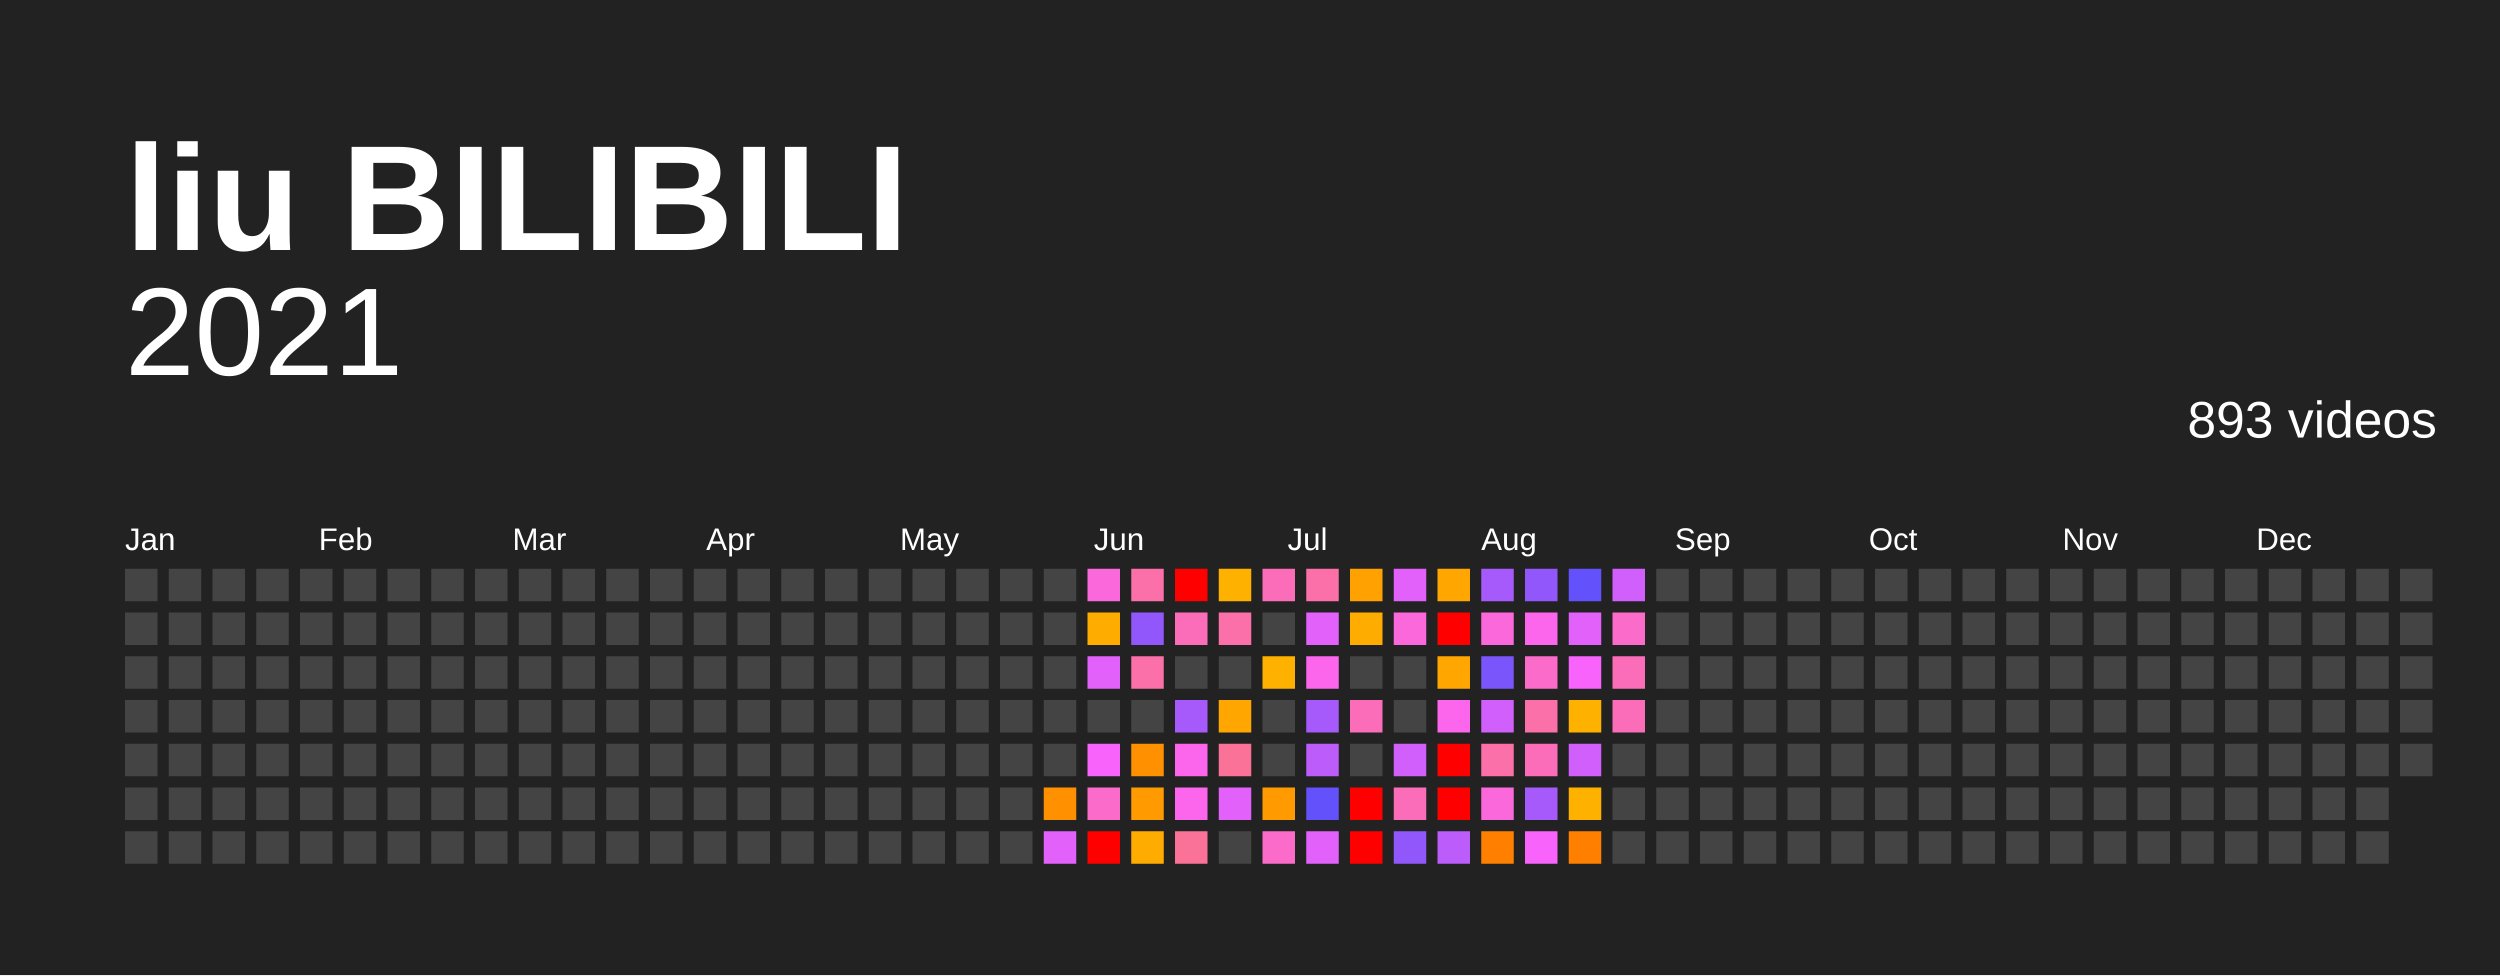
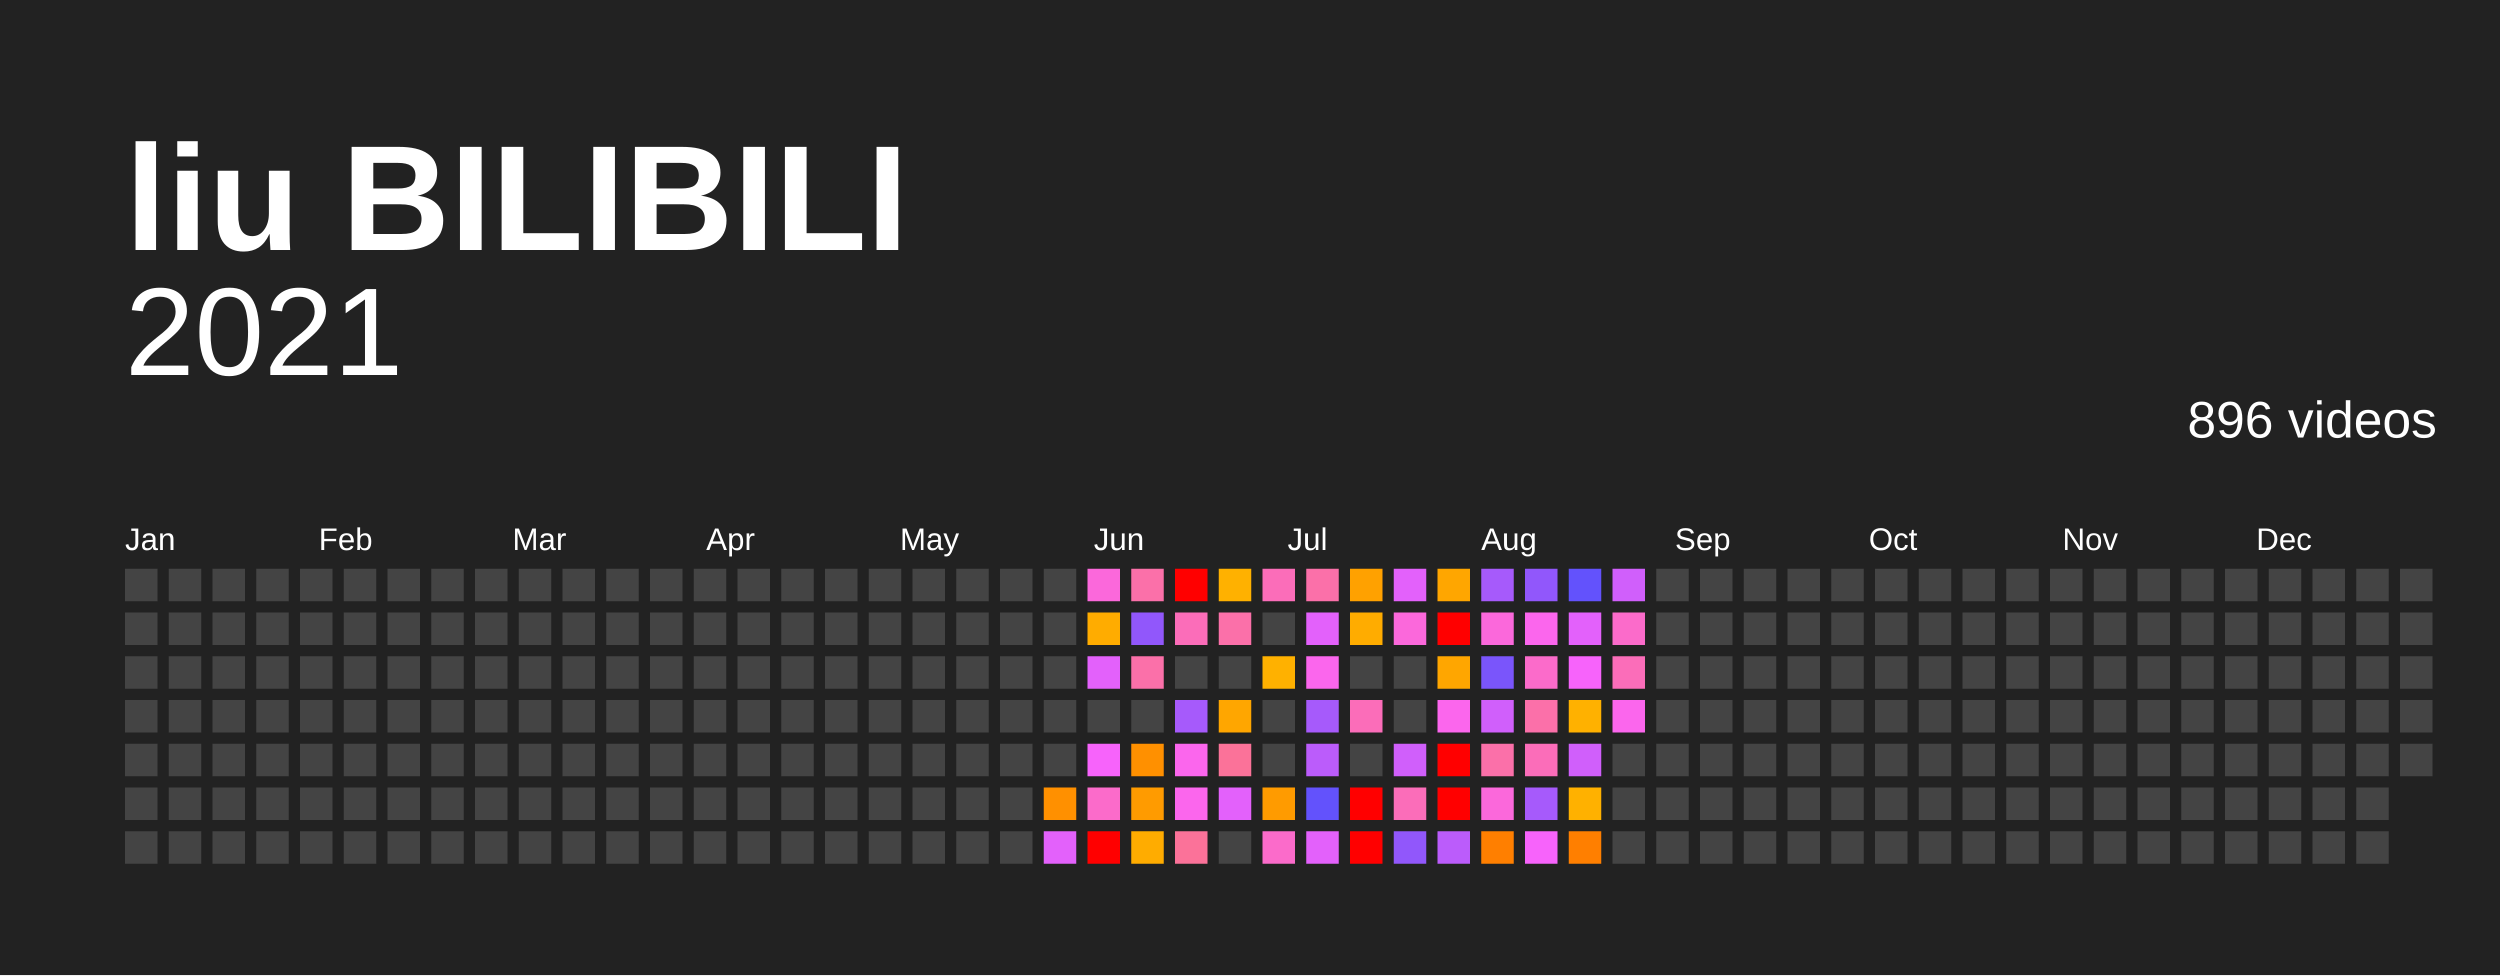
<svg xmlns="http://www.w3.org/2000/svg" baseProfile="full" height="78mm" version="1.1" viewBox="0,0,200,78" width="200mm">
  <defs />
  <rect fill="#222222" height="78" width="200" x="0" y="0" />
  <text fill="#FFFFFF" style="font-size:12px; font-family:Arial; font-weight:bold;" x="10" y="20">liu BILIBILI</text>
  <text alignment-baseline="hanging" fill="#FFFFFF" style="font-size:10.0px; font-family:Arial;" x="10" y="30">2021</text>
-   <text alignment-baseline="hanging" fill="#FFFFFF" style="font-size:4.125px; font-family:Arial;" x="175" y="35">893 videos</text>
+   <text alignment-baseline="hanging" fill="#FFFFFF" style="font-size:4.125px; font-family:Arial;" x="175" y="35">896 videos</text>
  <text fill="#FFFFFF" style="font-size:2.5px; font-family:Arial" x="10.0" y="44">Jan</text>
  <text fill="#FFFFFF" style="font-size:2.5px; font-family:Arial" x="25.5" y="44">Feb</text>
  <text fill="#FFFFFF" style="font-size:2.5px; font-family:Arial" x="41.0" y="44">Mar</text>
  <text fill="#FFFFFF" style="font-size:2.5px; font-family:Arial" x="56.5" y="44">Apr</text>
  <text fill="#FFFFFF" style="font-size:2.5px; font-family:Arial" x="72.0" y="44">May</text>
  <text fill="#FFFFFF" style="font-size:2.5px; font-family:Arial" x="87.5" y="44">Jun</text>
  <text fill="#FFFFFF" style="font-size:2.5px; font-family:Arial" x="103.0" y="44">Jul</text>
  <text fill="#FFFFFF" style="font-size:2.5px; font-family:Arial" x="118.5" y="44">Aug</text>
  <text fill="#FFFFFF" style="font-size:2.5px; font-family:Arial" x="134.0" y="44">Sep</text>
  <text fill="#FFFFFF" style="font-size:2.5px; font-family:Arial" x="149.5" y="44">Oct</text>
  <text fill="#FFFFFF" style="font-size:2.5px; font-family:Arial" x="165.0" y="44">Nov</text>
  <text fill="#FFFFFF" style="font-size:2.5px; font-family:Arial" x="180.5" y="44">Dec</text>
  <rect fill="#444444" height="2.6" width="2.6" x="10.0" y="45.5" />
  <rect fill="#444444" height="2.6" width="2.6" x="10.0" y="49.0" />
  <rect fill="#444444" height="2.6" width="2.6" x="10.0" y="52.5" />
  <rect fill="#444444" height="2.6" width="2.6" x="10.0" y="56.0" />
  <rect fill="#444444" height="2.6" width="2.6" x="10.0" y="59.5" />
  <rect fill="#444444" height="2.6" width="2.6" x="10.0" y="63.0" />
  <rect fill="#444444" height="2.6" width="2.6" x="10.0" y="66.5" />
  <rect fill="#444444" height="2.6" width="2.6" x="13.5" y="45.5" />
  <rect fill="#444444" height="2.6" width="2.6" x="13.5" y="49.0" />
  <rect fill="#444444" height="2.6" width="2.6" x="13.5" y="52.5" />
  <rect fill="#444444" height="2.6" width="2.6" x="13.5" y="56.0" />
  <rect fill="#444444" height="2.6" width="2.6" x="13.5" y="59.5" />
  <rect fill="#444444" height="2.6" width="2.6" x="13.5" y="63.0" />
  <rect fill="#444444" height="2.6" width="2.6" x="13.5" y="66.5" />
  <rect fill="#444444" height="2.6" width="2.6" x="17.0" y="45.5" />
  <rect fill="#444444" height="2.6" width="2.6" x="17.0" y="49.0" />
  <rect fill="#444444" height="2.6" width="2.6" x="17.0" y="52.5" />
  <rect fill="#444444" height="2.6" width="2.6" x="17.0" y="56.0" />
  <rect fill="#444444" height="2.6" width="2.6" x="17.0" y="59.5" />
  <rect fill="#444444" height="2.6" width="2.6" x="17.0" y="63.0" />
  <rect fill="#444444" height="2.6" width="2.6" x="17.0" y="66.5" />
  <rect fill="#444444" height="2.6" width="2.6" x="20.5" y="45.5" />
  <rect fill="#444444" height="2.6" width="2.6" x="20.5" y="49.0" />
  <rect fill="#444444" height="2.6" width="2.6" x="20.5" y="52.5" />
  <rect fill="#444444" height="2.6" width="2.6" x="20.5" y="56.0" />
  <rect fill="#444444" height="2.6" width="2.6" x="20.5" y="59.5" />
  <rect fill="#444444" height="2.6" width="2.6" x="20.5" y="63.0" />
  <rect fill="#444444" height="2.6" width="2.6" x="20.5" y="66.5" />
  <rect fill="#444444" height="2.6" width="2.6" x="24.0" y="45.5" />
  <rect fill="#444444" height="2.6" width="2.6" x="24.0" y="49.0" />
  <rect fill="#444444" height="2.6" width="2.6" x="24.0" y="52.5" />
  <rect fill="#444444" height="2.6" width="2.6" x="24.0" y="56.0" />
  <rect fill="#444444" height="2.6" width="2.6" x="24.0" y="59.5" />
  <rect fill="#444444" height="2.6" width="2.6" x="24.0" y="63.0" />
  <rect fill="#444444" height="2.6" width="2.6" x="24.0" y="66.5" />
  <rect fill="#444444" height="2.6" width="2.6" x="27.5" y="45.5" />
  <rect fill="#444444" height="2.6" width="2.6" x="27.5" y="49.0" />
  <rect fill="#444444" height="2.6" width="2.6" x="27.5" y="52.5" />
  <rect fill="#444444" height="2.6" width="2.6" x="27.5" y="56.0" />
  <rect fill="#444444" height="2.6" width="2.6" x="27.5" y="59.5" />
  <rect fill="#444444" height="2.6" width="2.6" x="27.5" y="63.0" />
  <rect fill="#444444" height="2.6" width="2.6" x="27.5" y="66.5" />
  <rect fill="#444444" height="2.6" width="2.6" x="31.0" y="45.5" />
  <rect fill="#444444" height="2.6" width="2.6" x="31.0" y="49.0" />
  <rect fill="#444444" height="2.6" width="2.6" x="31.0" y="52.5" />
  <rect fill="#444444" height="2.6" width="2.6" x="31.0" y="56.0" />
  <rect fill="#444444" height="2.6" width="2.6" x="31.0" y="59.5" />
  <rect fill="#444444" height="2.6" width="2.6" x="31.0" y="63.0" />
  <rect fill="#444444" height="2.6" width="2.6" x="31.0" y="66.5" />
  <rect fill="#444444" height="2.6" width="2.6" x="34.5" y="45.5" />
  <rect fill="#444444" height="2.6" width="2.6" x="34.5" y="49.0" />
  <rect fill="#444444" height="2.6" width="2.6" x="34.5" y="52.5" />
  <rect fill="#444444" height="2.6" width="2.6" x="34.5" y="56.0" />
  <rect fill="#444444" height="2.6" width="2.6" x="34.5" y="59.5" />
  <rect fill="#444444" height="2.6" width="2.6" x="34.5" y="63.0" />
  <rect fill="#444444" height="2.6" width="2.6" x="34.5" y="66.5" />
  <rect fill="#444444" height="2.6" width="2.6" x="38.0" y="45.5" />
  <rect fill="#444444" height="2.6" width="2.6" x="38.0" y="49.0" />
  <rect fill="#444444" height="2.6" width="2.6" x="38.0" y="52.5" />
  <rect fill="#444444" height="2.6" width="2.6" x="38.0" y="56.0" />
  <rect fill="#444444" height="2.6" width="2.6" x="38.0" y="59.5" />
  <rect fill="#444444" height="2.6" width="2.6" x="38.0" y="63.0" />
  <rect fill="#444444" height="2.6" width="2.6" x="38.0" y="66.5" />
  <rect fill="#444444" height="2.6" width="2.6" x="41.5" y="45.5" />
  <rect fill="#444444" height="2.6" width="2.6" x="41.5" y="49.0" />
  <rect fill="#444444" height="2.6" width="2.6" x="41.5" y="52.5" />
  <rect fill="#444444" height="2.6" width="2.6" x="41.5" y="56.0" />
  <rect fill="#444444" height="2.6" width="2.6" x="41.5" y="59.5" />
  <rect fill="#444444" height="2.6" width="2.6" x="41.5" y="63.0" />
  <rect fill="#444444" height="2.6" width="2.6" x="41.5" y="66.5" />
  <rect fill="#444444" height="2.6" width="2.6" x="45.0" y="45.5" />
  <rect fill="#444444" height="2.6" width="2.6" x="45.0" y="49.0" />
  <rect fill="#444444" height="2.6" width="2.6" x="45.0" y="52.5" />
  <rect fill="#444444" height="2.6" width="2.6" x="45.0" y="56.0" />
  <rect fill="#444444" height="2.6" width="2.6" x="45.0" y="59.5" />
  <rect fill="#444444" height="2.6" width="2.6" x="45.0" y="63.0" />
  <rect fill="#444444" height="2.6" width="2.6" x="45.0" y="66.5" />
  <rect fill="#444444" height="2.6" width="2.6" x="48.5" y="45.5" />
  <rect fill="#444444" height="2.6" width="2.6" x="48.5" y="49.0" />
  <rect fill="#444444" height="2.6" width="2.6" x="48.5" y="52.5" />
  <rect fill="#444444" height="2.6" width="2.6" x="48.5" y="56.0" />
  <rect fill="#444444" height="2.6" width="2.6" x="48.5" y="59.5" />
  <rect fill="#444444" height="2.6" width="2.6" x="48.5" y="63.0" />
  <rect fill="#444444" height="2.6" width="2.6" x="48.5" y="66.5" />
  <rect fill="#444444" height="2.6" width="2.6" x="52.0" y="45.5" />
  <rect fill="#444444" height="2.6" width="2.6" x="52.0" y="49.0" />
  <rect fill="#444444" height="2.6" width="2.6" x="52.0" y="52.5" />
  <rect fill="#444444" height="2.6" width="2.6" x="52.0" y="56.0" />
  <rect fill="#444444" height="2.6" width="2.6" x="52.0" y="59.5" />
  <rect fill="#444444" height="2.6" width="2.6" x="52.0" y="63.0" />
  <rect fill="#444444" height="2.6" width="2.6" x="52.0" y="66.5" />
  <rect fill="#444444" height="2.6" width="2.6" x="55.5" y="45.5" />
  <rect fill="#444444" height="2.6" width="2.6" x="55.5" y="49.0" />
  <rect fill="#444444" height="2.6" width="2.6" x="55.5" y="52.5" />
  <rect fill="#444444" height="2.6" width="2.6" x="55.5" y="56.0" />
  <rect fill="#444444" height="2.6" width="2.6" x="55.5" y="59.5" />
  <rect fill="#444444" height="2.6" width="2.6" x="55.5" y="63.0" />
  <rect fill="#444444" height="2.6" width="2.6" x="55.5" y="66.5" />
  <rect fill="#444444" height="2.6" width="2.6" x="59.0" y="45.5" />
  <rect fill="#444444" height="2.6" width="2.6" x="59.0" y="49.0" />
  <rect fill="#444444" height="2.6" width="2.6" x="59.0" y="52.5" />
  <rect fill="#444444" height="2.6" width="2.6" x="59.0" y="56.0" />
  <rect fill="#444444" height="2.6" width="2.6" x="59.0" y="59.5" />
  <rect fill="#444444" height="2.6" width="2.6" x="59.0" y="63.0" />
  <rect fill="#444444" height="2.6" width="2.6" x="59.0" y="66.5" />
  <rect fill="#444444" height="2.6" width="2.6" x="62.5" y="45.5" />
  <rect fill="#444444" height="2.6" width="2.6" x="62.5" y="49.0" />
  <rect fill="#444444" height="2.6" width="2.6" x="62.5" y="52.5" />
  <rect fill="#444444" height="2.6" width="2.6" x="62.5" y="56.0" />
  <rect fill="#444444" height="2.6" width="2.6" x="62.5" y="59.5" />
  <rect fill="#444444" height="2.6" width="2.6" x="62.5" y="63.0" />
  <rect fill="#444444" height="2.6" width="2.6" x="62.5" y="66.5" />
  <rect fill="#444444" height="2.6" width="2.6" x="66.0" y="45.5" />
  <rect fill="#444444" height="2.6" width="2.6" x="66.0" y="49.0" />
  <rect fill="#444444" height="2.6" width="2.6" x="66.0" y="52.5" />
  <rect fill="#444444" height="2.6" width="2.6" x="66.0" y="56.0" />
  <rect fill="#444444" height="2.6" width="2.6" x="66.0" y="59.5" />
  <rect fill="#444444" height="2.6" width="2.6" x="66.0" y="63.0" />
  <rect fill="#444444" height="2.6" width="2.6" x="66.0" y="66.5" />
  <rect fill="#444444" height="2.6" width="2.6" x="69.5" y="45.5" />
  <rect fill="#444444" height="2.6" width="2.6" x="69.5" y="49.0" />
  <rect fill="#444444" height="2.6" width="2.6" x="69.5" y="52.5" />
  <rect fill="#444444" height="2.6" width="2.6" x="69.5" y="56.0" />
  <rect fill="#444444" height="2.6" width="2.6" x="69.5" y="59.5" />
  <rect fill="#444444" height="2.6" width="2.6" x="69.5" y="63.0" />
  <rect fill="#444444" height="2.6" width="2.6" x="69.5" y="66.5" />
  <rect fill="#444444" height="2.6" width="2.6" x="73.0" y="45.5" />
  <rect fill="#444444" height="2.6" width="2.6" x="73.0" y="49.0" />
  <rect fill="#444444" height="2.6" width="2.6" x="73.0" y="52.5" />
  <rect fill="#444444" height="2.6" width="2.6" x="73.0" y="56.0" />
  <rect fill="#444444" height="2.6" width="2.6" x="73.0" y="59.5" />
  <rect fill="#444444" height="2.6" width="2.6" x="73.0" y="63.0" />
  <rect fill="#444444" height="2.6" width="2.6" x="73.0" y="66.5" />
  <rect fill="#444444" height="2.6" width="2.6" x="76.5" y="45.5" />
  <rect fill="#444444" height="2.6" width="2.6" x="76.5" y="49.0" />
  <rect fill="#444444" height="2.6" width="2.6" x="76.5" y="52.5" />
  <rect fill="#444444" height="2.6" width="2.6" x="76.5" y="56.0" />
  <rect fill="#444444" height="2.6" width="2.6" x="76.5" y="59.5" />
  <rect fill="#444444" height="2.6" width="2.6" x="76.5" y="63.0" />
  <rect fill="#444444" height="2.6" width="2.6" x="76.5" y="66.5" />
  <rect fill="#444444" height="2.6" width="2.6" x="80.0" y="45.5" />
  <rect fill="#444444" height="2.6" width="2.6" x="80.0" y="49.0" />
  <rect fill="#444444" height="2.6" width="2.6" x="80.0" y="52.5" />
  <rect fill="#444444" height="2.6" width="2.6" x="80.0" y="56.0" />
  <rect fill="#444444" height="2.6" width="2.6" x="80.0" y="59.5" />
  <rect fill="#444444" height="2.6" width="2.6" x="80.0" y="63.0" />
  <rect fill="#444444" height="2.6" width="2.6" x="80.0" y="66.5" />
  <rect fill="#444444" height="2.6" width="2.6" x="83.5" y="45.5" />
  <rect fill="#444444" height="2.6" width="2.6" x="83.5" y="49.0" />
  <rect fill="#444444" height="2.6" width="2.6" x="83.5" y="52.5" />
  <rect fill="#444444" height="2.6" width="2.6" x="83.5" y="56.0" />
  <rect fill="#444444" height="2.6" width="2.6" x="83.5" y="59.5" />
  <rect fill="#ff9000" height="2.6" width="2.6" x="83.5" y="63.0" />
  <rect fill="#e361fb" height="2.6" width="2.6" x="83.5" y="66.5" />
  <rect fill="#fb68db" height="2.6" width="2.6" x="87.0" y="45.5" />
  <rect fill="#ffac00" height="2.6" width="2.6" x="87.0" y="49.0" />
  <rect fill="#e361fb" height="2.6" width="2.6" x="87.0" y="52.5" />
  <rect fill="#444444" height="2.6" width="2.6" x="87.0" y="56.0" />
  <rect fill="#f763fb" height="2.6" width="2.6" x="87.0" y="59.5" />
  <rect fill="#fb6bca" height="2.6" width="2.6" x="87.0" y="63.0" />
  <rect fill="red" height="2.6" width="2.6" x="87.0" y="66.5" />
  <rect fill="#fb70a9" height="2.6" width="2.6" x="90.5" y="45.5" />
  <rect fill="#9157fb" height="2.6" width="2.6" x="90.5" y="49.0" />
  <rect fill="#fb70a9" height="2.6" width="2.6" x="90.5" y="52.5" />
  <rect fill="#444444" height="2.6" width="2.6" x="90.5" y="56.0" />
  <rect fill="#ff9000" height="2.6" width="2.6" x="90.5" y="59.5" />
  <rect fill="#ff9b00" height="2.6" width="2.6" x="90.5" y="63.0" />
  <rect fill="#ffac00" height="2.6" width="2.6" x="90.5" y="66.5" />
  <rect fill="red" height="2.6" width="2.6" x="94.0" y="45.5" />
  <rect fill="#fb6db9" height="2.6" width="2.6" x="94.0" y="49.0" />
  <rect fill="#444444" height="2.6" width="2.6" x="94.0" y="52.5" />
  <rect fill="#a65afb" height="2.6" width="2.6" x="94.0" y="56.0" />
  <rect fill="#fb66ed" height="2.6" width="2.6" x="94.0" y="59.5" />
  <rect fill="#fb66ed" height="2.6" width="2.6" x="94.0" y="63.0" />
  <rect fill="#fb7299" height="2.6" width="2.6" x="94.0" y="66.5" />
  <rect fill="#ffb100" height="2.6" width="2.6" x="97.5" y="45.5" />
  <rect fill="#fb70a9" height="2.6" width="2.6" x="97.5" y="49.0" />
  <rect fill="#444444" height="2.6" width="2.6" x="97.5" y="52.5" />
  <rect fill="#ffa600" height="2.6" width="2.6" x="97.5" y="56.0" />
  <rect fill="#fb7299" height="2.6" width="2.6" x="97.5" y="59.5" />
  <rect fill="#e361fb" height="2.6" width="2.6" x="97.5" y="63.0" />
  <rect fill="#444444" height="2.6" width="2.6" x="97.5" y="66.5" />
  <rect fill="#fb6db9" height="2.6" width="2.6" x="101.0" y="45.5" />
  <rect fill="#444444" height="2.6" width="2.6" x="101.0" y="49.0" />
  <rect fill="#ffb100" height="2.6" width="2.6" x="101.0" y="52.5" />
  <rect fill="#444444" height="2.6" width="2.6" x="101.0" y="56.0" />
  <rect fill="#444444" height="2.6" width="2.6" x="101.0" y="59.5" />
  <rect fill="#ff9b00" height="2.6" width="2.6" x="101.0" y="63.0" />
  <rect fill="#fb6bca" height="2.6" width="2.6" x="101.0" y="66.5" />
  <rect fill="#fb70a9" height="2.6" width="2.6" x="104.5" y="45.5" />
  <rect fill="#e361fb" height="2.6" width="2.6" x="104.5" y="49.0" />
  <rect fill="#fb66ed" height="2.6" width="2.6" x="104.5" y="52.5" />
  <rect fill="#a65afb" height="2.6" width="2.6" x="104.5" y="56.0" />
  <rect fill="#bb5cfb" height="2.6" width="2.6" x="104.5" y="59.5" />
  <rect fill="#6352fc" height="2.6" width="2.6" x="104.5" y="63.0" />
  <rect fill="#e361fb" height="2.6" width="2.6" x="104.5" y="66.5" />
  <rect fill="#ffa100" height="2.6" width="2.6" x="108.0" y="45.5" />
  <rect fill="#ffac00" height="2.6" width="2.6" x="108.0" y="49.0" />
  <rect fill="#444444" height="2.6" width="2.6" x="108.0" y="52.5" />
  <rect fill="#fb6db9" height="2.6" width="2.6" x="108.0" y="56.0" />
  <rect fill="#444444" height="2.6" width="2.6" x="108.0" y="59.5" />
  <rect fill="red" height="2.6" width="2.6" x="108.0" y="63.0" />
  <rect fill="red" height="2.6" width="2.6" x="108.0" y="66.5" />
  <rect fill="#e361fb" height="2.6" width="2.6" x="111.5" y="45.5" />
  <rect fill="#fb68db" height="2.6" width="2.6" x="111.5" y="49.0" />
  <rect fill="#444444" height="2.6" width="2.6" x="111.5" y="52.5" />
  <rect fill="#444444" height="2.6" width="2.6" x="111.5" y="56.0" />
  <rect fill="#d05ffb" height="2.6" width="2.6" x="111.5" y="59.5" />
  <rect fill="#fb6db9" height="2.6" width="2.6" x="111.5" y="63.0" />
  <rect fill="#9157fb" height="2.6" width="2.6" x="111.5" y="66.5" />
  <rect fill="#ffa600" height="2.6" width="2.6" x="115.0" y="45.5" />
  <rect fill="red" height="2.6" width="2.6" x="115.0" y="49.0" />
  <rect fill="#ffa600" height="2.6" width="2.6" x="115.0" y="52.5" />
  <rect fill="#fb66ed" height="2.6" width="2.6" x="115.0" y="56.0" />
  <rect fill="red" height="2.6" width="2.6" x="115.0" y="59.5" />
  <rect fill="red" height="2.6" width="2.6" x="115.0" y="63.0" />
  <rect fill="#bb5cfb" height="2.6" width="2.6" x="115.0" y="66.5" />
  <rect fill="#a65afb" height="2.6" width="2.6" x="118.5" y="45.5" />
  <rect fill="#fb68db" height="2.6" width="2.6" x="118.5" y="49.0" />
  <rect fill="#7a55fb" height="2.6" width="2.6" x="118.5" y="52.5" />
  <rect fill="#d05ffb" height="2.6" width="2.6" x="118.5" y="56.0" />
  <rect fill="#fb70a9" height="2.6" width="2.6" x="118.5" y="59.5" />
  <rect fill="#fb68db" height="2.6" width="2.6" x="118.5" y="63.0" />
  <rect fill="#ff7f00" height="2.6" width="2.6" x="118.5" y="66.5" />
  <rect fill="#9157fb" height="2.6" width="2.6" x="122.0" y="45.5" />
  <rect fill="#fb66ed" height="2.6" width="2.6" x="122.0" y="49.0" />
  <rect fill="#fb6bca" height="2.6" width="2.6" x="122.0" y="52.5" />
  <rect fill="#fb70a9" height="2.6" width="2.6" x="122.0" y="56.0" />
  <rect fill="#fb6db9" height="2.6" width="2.6" x="122.0" y="59.5" />
  <rect fill="#a65afb" height="2.6" width="2.6" x="122.0" y="63.0" />
  <rect fill="#f763fb" height="2.6" width="2.6" x="122.0" y="66.5" />
  <rect fill="#6352fc" height="2.6" width="2.6" x="125.5" y="45.5" />
  <rect fill="#e361fb" height="2.6" width="2.6" x="125.5" y="49.0" />
  <rect fill="#f763fb" height="2.6" width="2.6" x="125.5" y="52.5" />
  <rect fill="#ffb100" height="2.6" width="2.6" x="125.5" y="56.0" />
  <rect fill="#d05ffb" height="2.6" width="2.6" x="125.5" y="59.5" />
  <rect fill="#ffb100" height="2.6" width="2.6" x="125.5" y="63.0" />
  <rect fill="#ff7f00" height="2.6" width="2.6" x="125.5" y="66.5" />
  <rect fill="#d05ffb" height="2.6" width="2.6" x="129.0" y="45.5" />
  <rect fill="#fb6bca" height="2.6" width="2.6" x="129.0" y="49.0" />
  <rect fill="#fb6db9" height="2.6" width="2.6" x="129.0" y="52.5" />
-   <rect fill="#fb6db9" height="2.6" width="2.6" x="129.0" y="56.0" />
+   <rect fill="#fb66ed" height="2.6" width="2.6" x="129.0" y="56.0" />
  <rect fill="#444444" height="2.6" width="2.6" x="129.0" y="59.5" />
  <rect fill="#444444" height="2.6" width="2.6" x="129.0" y="63.0" />
  <rect fill="#444444" height="2.6" width="2.6" x="129.0" y="66.5" />
  <rect fill="#444444" height="2.6" width="2.6" x="132.5" y="45.5" />
  <rect fill="#444444" height="2.6" width="2.6" x="132.5" y="49.0" />
  <rect fill="#444444" height="2.6" width="2.6" x="132.5" y="52.5" />
  <rect fill="#444444" height="2.6" width="2.6" x="132.5" y="56.0" />
  <rect fill="#444444" height="2.6" width="2.6" x="132.5" y="59.5" />
  <rect fill="#444444" height="2.6" width="2.6" x="132.5" y="63.0" />
  <rect fill="#444444" height="2.6" width="2.6" x="132.5" y="66.5" />
  <rect fill="#444444" height="2.6" width="2.6" x="136.0" y="45.5" />
  <rect fill="#444444" height="2.6" width="2.6" x="136.0" y="49.0" />
  <rect fill="#444444" height="2.6" width="2.6" x="136.0" y="52.5" />
  <rect fill="#444444" height="2.6" width="2.6" x="136.0" y="56.0" />
  <rect fill="#444444" height="2.6" width="2.6" x="136.0" y="59.5" />
  <rect fill="#444444" height="2.6" width="2.6" x="136.0" y="63.0" />
  <rect fill="#444444" height="2.6" width="2.6" x="136.0" y="66.5" />
  <rect fill="#444444" height="2.6" width="2.6" x="139.5" y="45.5" />
  <rect fill="#444444" height="2.6" width="2.6" x="139.5" y="49.0" />
  <rect fill="#444444" height="2.6" width="2.6" x="139.5" y="52.5" />
  <rect fill="#444444" height="2.6" width="2.6" x="139.5" y="56.0" />
  <rect fill="#444444" height="2.6" width="2.6" x="139.5" y="59.5" />
  <rect fill="#444444" height="2.6" width="2.6" x="139.5" y="63.0" />
  <rect fill="#444444" height="2.6" width="2.6" x="139.5" y="66.5" />
  <rect fill="#444444" height="2.6" width="2.6" x="143.0" y="45.5" />
  <rect fill="#444444" height="2.6" width="2.6" x="143.0" y="49.0" />
  <rect fill="#444444" height="2.6" width="2.6" x="143.0" y="52.5" />
  <rect fill="#444444" height="2.6" width="2.6" x="143.0" y="56.0" />
  <rect fill="#444444" height="2.6" width="2.6" x="143.0" y="59.5" />
  <rect fill="#444444" height="2.6" width="2.6" x="143.0" y="63.0" />
  <rect fill="#444444" height="2.6" width="2.6" x="143.0" y="66.5" />
  <rect fill="#444444" height="2.6" width="2.6" x="146.5" y="45.5" />
  <rect fill="#444444" height="2.6" width="2.6" x="146.5" y="49.0" />
  <rect fill="#444444" height="2.6" width="2.6" x="146.5" y="52.5" />
  <rect fill="#444444" height="2.6" width="2.6" x="146.5" y="56.0" />
  <rect fill="#444444" height="2.6" width="2.6" x="146.5" y="59.5" />
  <rect fill="#444444" height="2.6" width="2.6" x="146.5" y="63.0" />
  <rect fill="#444444" height="2.6" width="2.6" x="146.5" y="66.5" />
  <rect fill="#444444" height="2.6" width="2.6" x="150.0" y="45.5" />
  <rect fill="#444444" height="2.6" width="2.6" x="150.0" y="49.0" />
  <rect fill="#444444" height="2.6" width="2.6" x="150.0" y="52.5" />
  <rect fill="#444444" height="2.6" width="2.6" x="150.0" y="56.0" />
  <rect fill="#444444" height="2.6" width="2.6" x="150.0" y="59.5" />
  <rect fill="#444444" height="2.6" width="2.6" x="150.0" y="63.0" />
  <rect fill="#444444" height="2.6" width="2.6" x="150.0" y="66.5" />
  <rect fill="#444444" height="2.6" width="2.6" x="153.5" y="45.5" />
  <rect fill="#444444" height="2.6" width="2.6" x="153.5" y="49.0" />
  <rect fill="#444444" height="2.6" width="2.6" x="153.5" y="52.5" />
  <rect fill="#444444" height="2.6" width="2.6" x="153.5" y="56.0" />
  <rect fill="#444444" height="2.6" width="2.6" x="153.5" y="59.5" />
  <rect fill="#444444" height="2.6" width="2.6" x="153.5" y="63.0" />
  <rect fill="#444444" height="2.6" width="2.6" x="153.5" y="66.5" />
  <rect fill="#444444" height="2.6" width="2.6" x="157.0" y="45.5" />
  <rect fill="#444444" height="2.6" width="2.6" x="157.0" y="49.0" />
  <rect fill="#444444" height="2.6" width="2.6" x="157.0" y="52.5" />
  <rect fill="#444444" height="2.6" width="2.6" x="157.0" y="56.0" />
  <rect fill="#444444" height="2.6" width="2.6" x="157.0" y="59.5" />
  <rect fill="#444444" height="2.6" width="2.6" x="157.0" y="63.0" />
  <rect fill="#444444" height="2.6" width="2.6" x="157.0" y="66.5" />
  <rect fill="#444444" height="2.6" width="2.6" x="160.5" y="45.5" />
  <rect fill="#444444" height="2.6" width="2.6" x="160.5" y="49.0" />
  <rect fill="#444444" height="2.6" width="2.6" x="160.5" y="52.5" />
  <rect fill="#444444" height="2.6" width="2.6" x="160.5" y="56.0" />
  <rect fill="#444444" height="2.6" width="2.6" x="160.5" y="59.5" />
  <rect fill="#444444" height="2.6" width="2.6" x="160.5" y="63.0" />
  <rect fill="#444444" height="2.6" width="2.6" x="160.5" y="66.5" />
  <rect fill="#444444" height="2.6" width="2.6" x="164.0" y="45.5" />
  <rect fill="#444444" height="2.6" width="2.6" x="164.0" y="49.0" />
  <rect fill="#444444" height="2.6" width="2.6" x="164.0" y="52.5" />
  <rect fill="#444444" height="2.6" width="2.6" x="164.0" y="56.0" />
  <rect fill="#444444" height="2.6" width="2.6" x="164.0" y="59.5" />
  <rect fill="#444444" height="2.6" width="2.6" x="164.0" y="63.0" />
  <rect fill="#444444" height="2.6" width="2.6" x="164.0" y="66.5" />
  <rect fill="#444444" height="2.6" width="2.6" x="167.5" y="45.5" />
  <rect fill="#444444" height="2.6" width="2.6" x="167.5" y="49.0" />
  <rect fill="#444444" height="2.6" width="2.6" x="167.5" y="52.5" />
  <rect fill="#444444" height="2.6" width="2.6" x="167.5" y="56.0" />
  <rect fill="#444444" height="2.6" width="2.6" x="167.5" y="59.5" />
  <rect fill="#444444" height="2.6" width="2.6" x="167.5" y="63.0" />
  <rect fill="#444444" height="2.6" width="2.6" x="167.5" y="66.5" />
  <rect fill="#444444" height="2.6" width="2.6" x="171.0" y="45.5" />
  <rect fill="#444444" height="2.6" width="2.6" x="171.0" y="49.0" />
  <rect fill="#444444" height="2.6" width="2.6" x="171.0" y="52.5" />
  <rect fill="#444444" height="2.6" width="2.6" x="171.0" y="56.0" />
  <rect fill="#444444" height="2.6" width="2.6" x="171.0" y="59.5" />
  <rect fill="#444444" height="2.6" width="2.6" x="171.0" y="63.0" />
  <rect fill="#444444" height="2.6" width="2.6" x="171.0" y="66.5" />
  <rect fill="#444444" height="2.6" width="2.6" x="174.5" y="45.5" />
  <rect fill="#444444" height="2.6" width="2.6" x="174.5" y="49.0" />
  <rect fill="#444444" height="2.6" width="2.6" x="174.5" y="52.5" />
  <rect fill="#444444" height="2.6" width="2.6" x="174.5" y="56.0" />
  <rect fill="#444444" height="2.6" width="2.6" x="174.5" y="59.5" />
  <rect fill="#444444" height="2.6" width="2.6" x="174.5" y="63.0" />
  <rect fill="#444444" height="2.6" width="2.6" x="174.5" y="66.5" />
  <rect fill="#444444" height="2.6" width="2.6" x="178.0" y="45.5" />
  <rect fill="#444444" height="2.6" width="2.6" x="178.0" y="49.0" />
  <rect fill="#444444" height="2.6" width="2.6" x="178.0" y="52.5" />
  <rect fill="#444444" height="2.6" width="2.6" x="178.0" y="56.0" />
  <rect fill="#444444" height="2.6" width="2.6" x="178.0" y="59.5" />
  <rect fill="#444444" height="2.6" width="2.6" x="178.0" y="63.0" />
  <rect fill="#444444" height="2.6" width="2.6" x="178.0" y="66.5" />
  <rect fill="#444444" height="2.6" width="2.6" x="181.5" y="45.5" />
  <rect fill="#444444" height="2.6" width="2.6" x="181.5" y="49.0" />
  <rect fill="#444444" height="2.6" width="2.6" x="181.5" y="52.5" />
  <rect fill="#444444" height="2.6" width="2.6" x="181.5" y="56.0" />
  <rect fill="#444444" height="2.6" width="2.6" x="181.5" y="59.5" />
  <rect fill="#444444" height="2.6" width="2.6" x="181.5" y="63.0" />
  <rect fill="#444444" height="2.6" width="2.6" x="181.5" y="66.5" />
  <rect fill="#444444" height="2.6" width="2.6" x="185.0" y="45.5" />
  <rect fill="#444444" height="2.6" width="2.6" x="185.0" y="49.0" />
  <rect fill="#444444" height="2.6" width="2.6" x="185.0" y="52.5" />
  <rect fill="#444444" height="2.6" width="2.6" x="185.0" y="56.0" />
  <rect fill="#444444" height="2.6" width="2.6" x="185.0" y="59.5" />
  <rect fill="#444444" height="2.6" width="2.6" x="185.0" y="63.0" />
  <rect fill="#444444" height="2.6" width="2.6" x="185.0" y="66.5" />
  <rect fill="#444444" height="2.6" width="2.6" x="188.5" y="45.5" />
  <rect fill="#444444" height="2.6" width="2.6" x="188.5" y="49.0" />
  <rect fill="#444444" height="2.6" width="2.6" x="188.5" y="52.5" />
  <rect fill="#444444" height="2.6" width="2.6" x="188.5" y="56.0" />
  <rect fill="#444444" height="2.6" width="2.6" x="188.5" y="59.5" />
  <rect fill="#444444" height="2.6" width="2.6" x="188.5" y="63.0" />
  <rect fill="#444444" height="2.6" width="2.6" x="188.5" y="66.5" />
  <rect fill="#444444" height="2.6" width="2.6" x="192.0" y="45.5" />
  <rect fill="#444444" height="2.6" width="2.6" x="192.0" y="49.0" />
  <rect fill="#444444" height="2.6" width="2.6" x="192.0" y="52.5" />
  <rect fill="#444444" height="2.6" width="2.6" x="192.0" y="56.0" />
  <rect fill="#444444" height="2.6" width="2.6" x="192.0" y="59.5" />
</svg>
